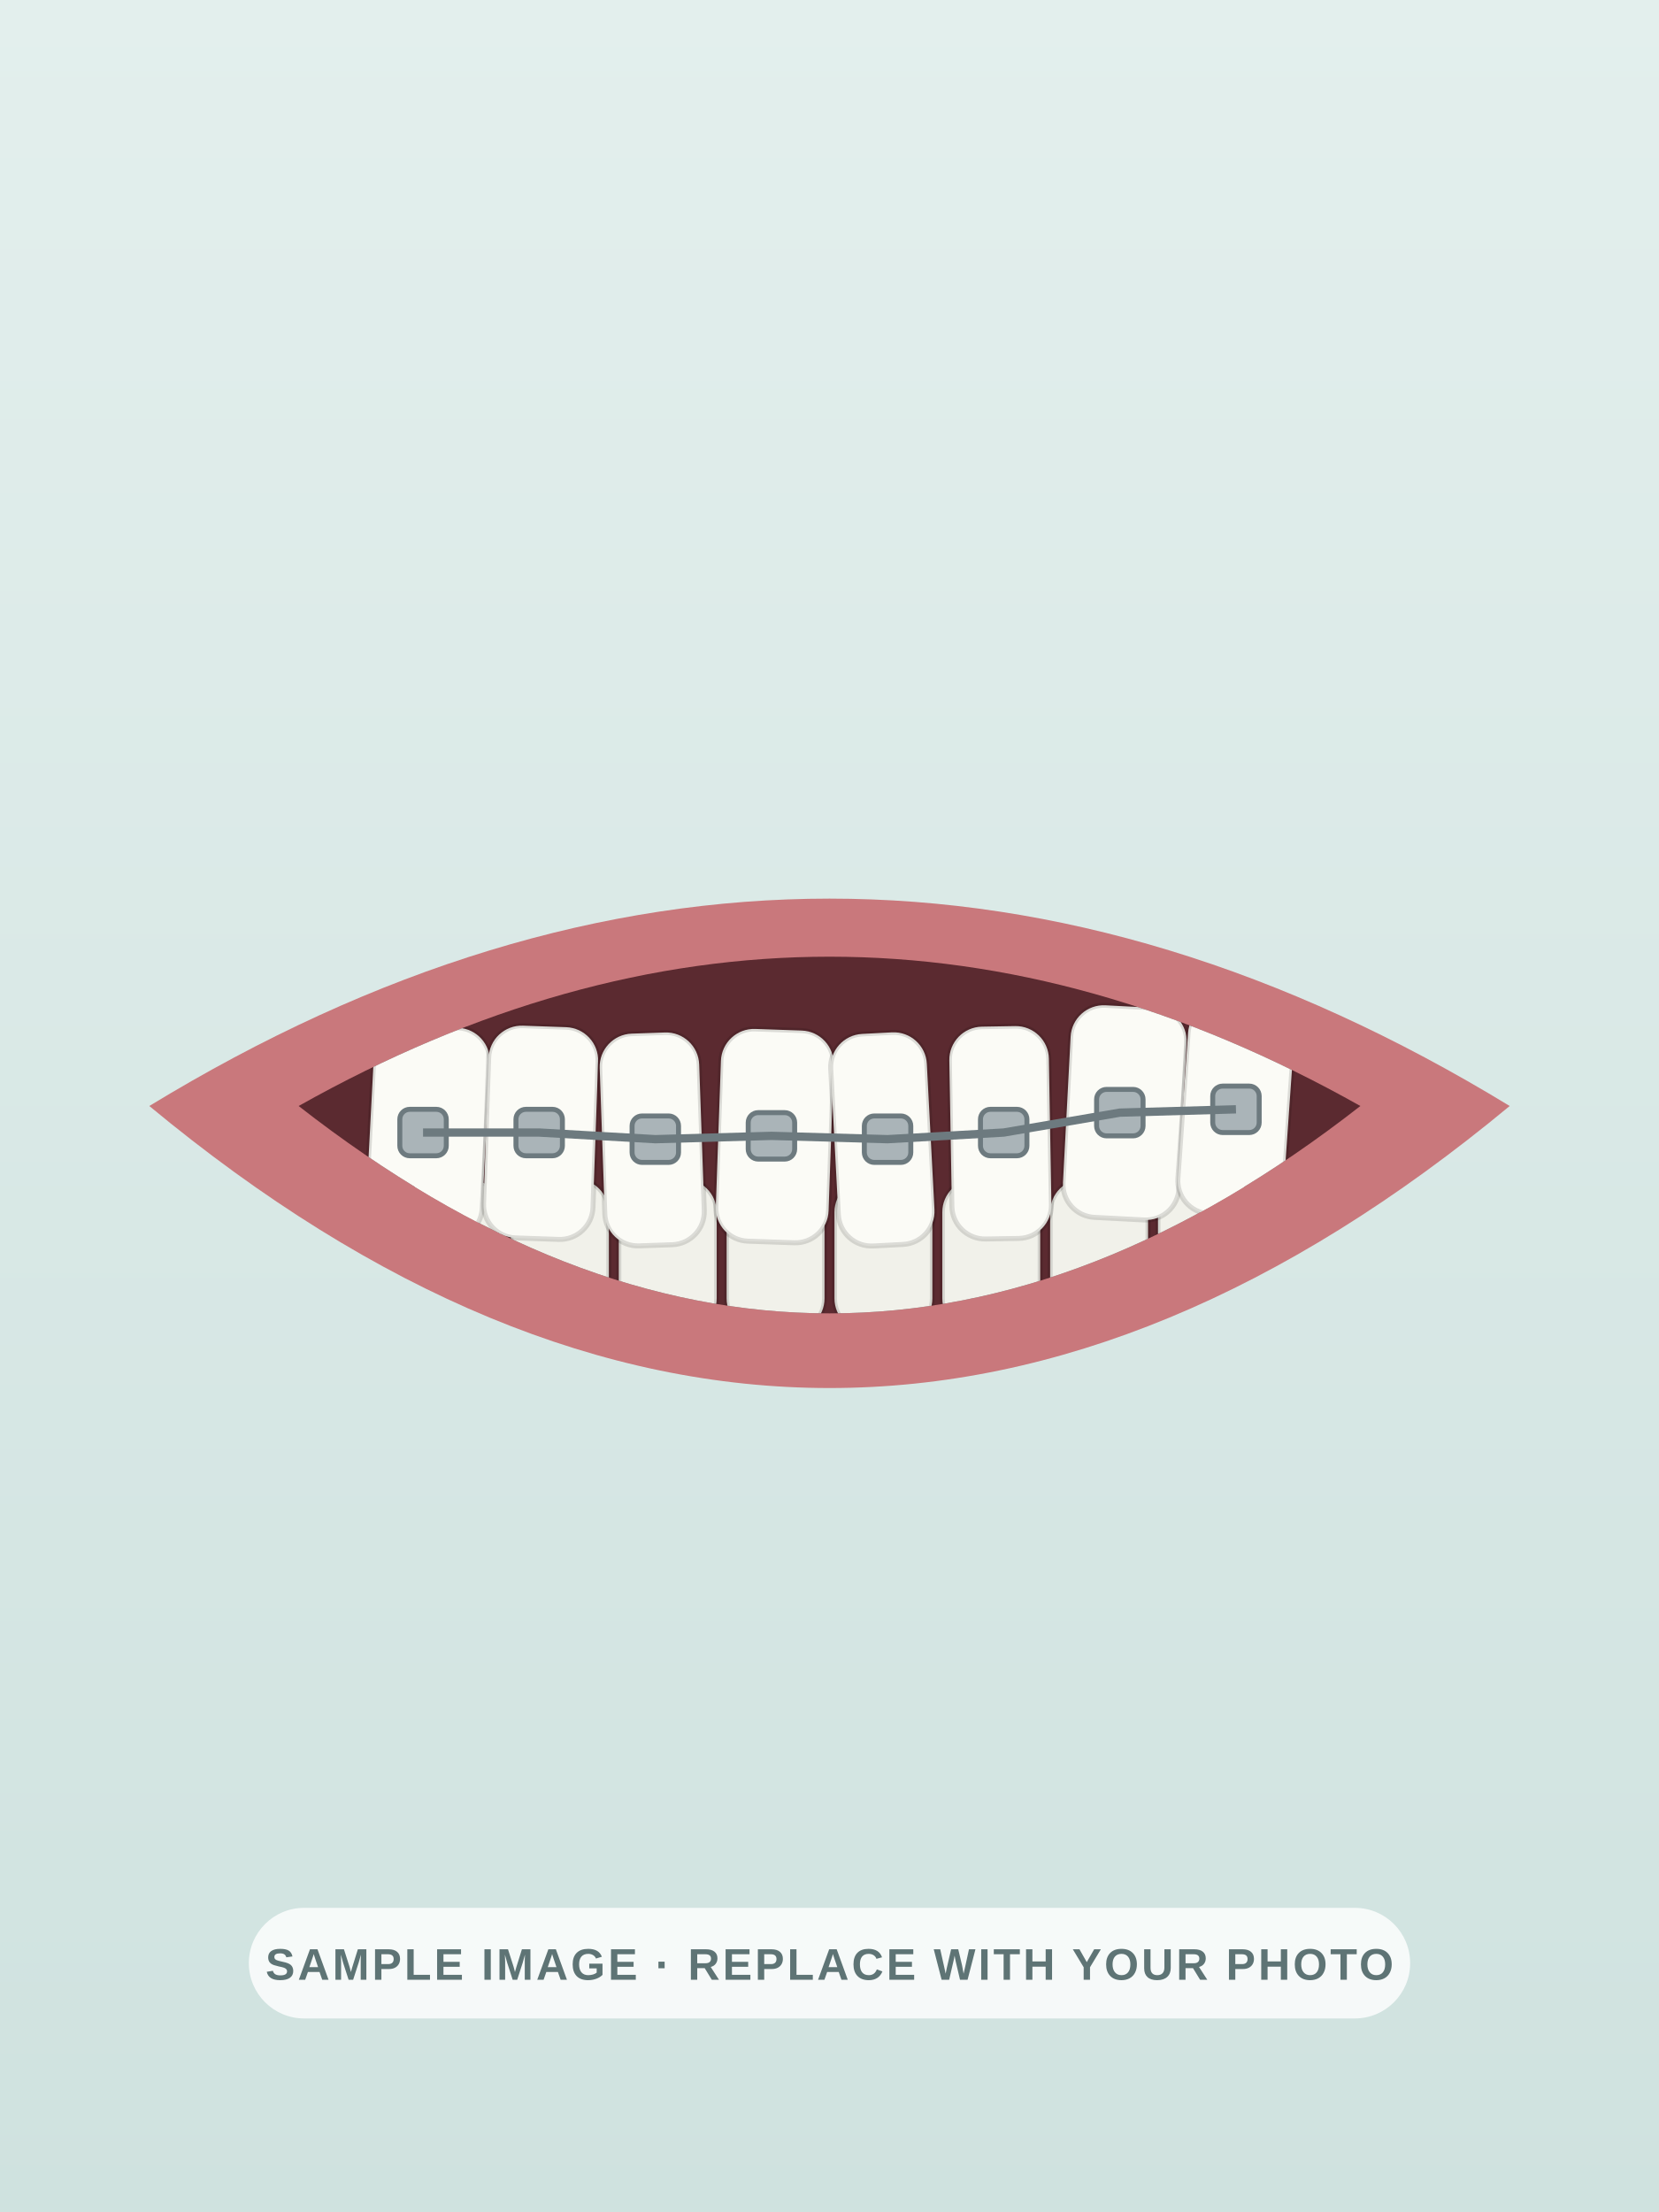
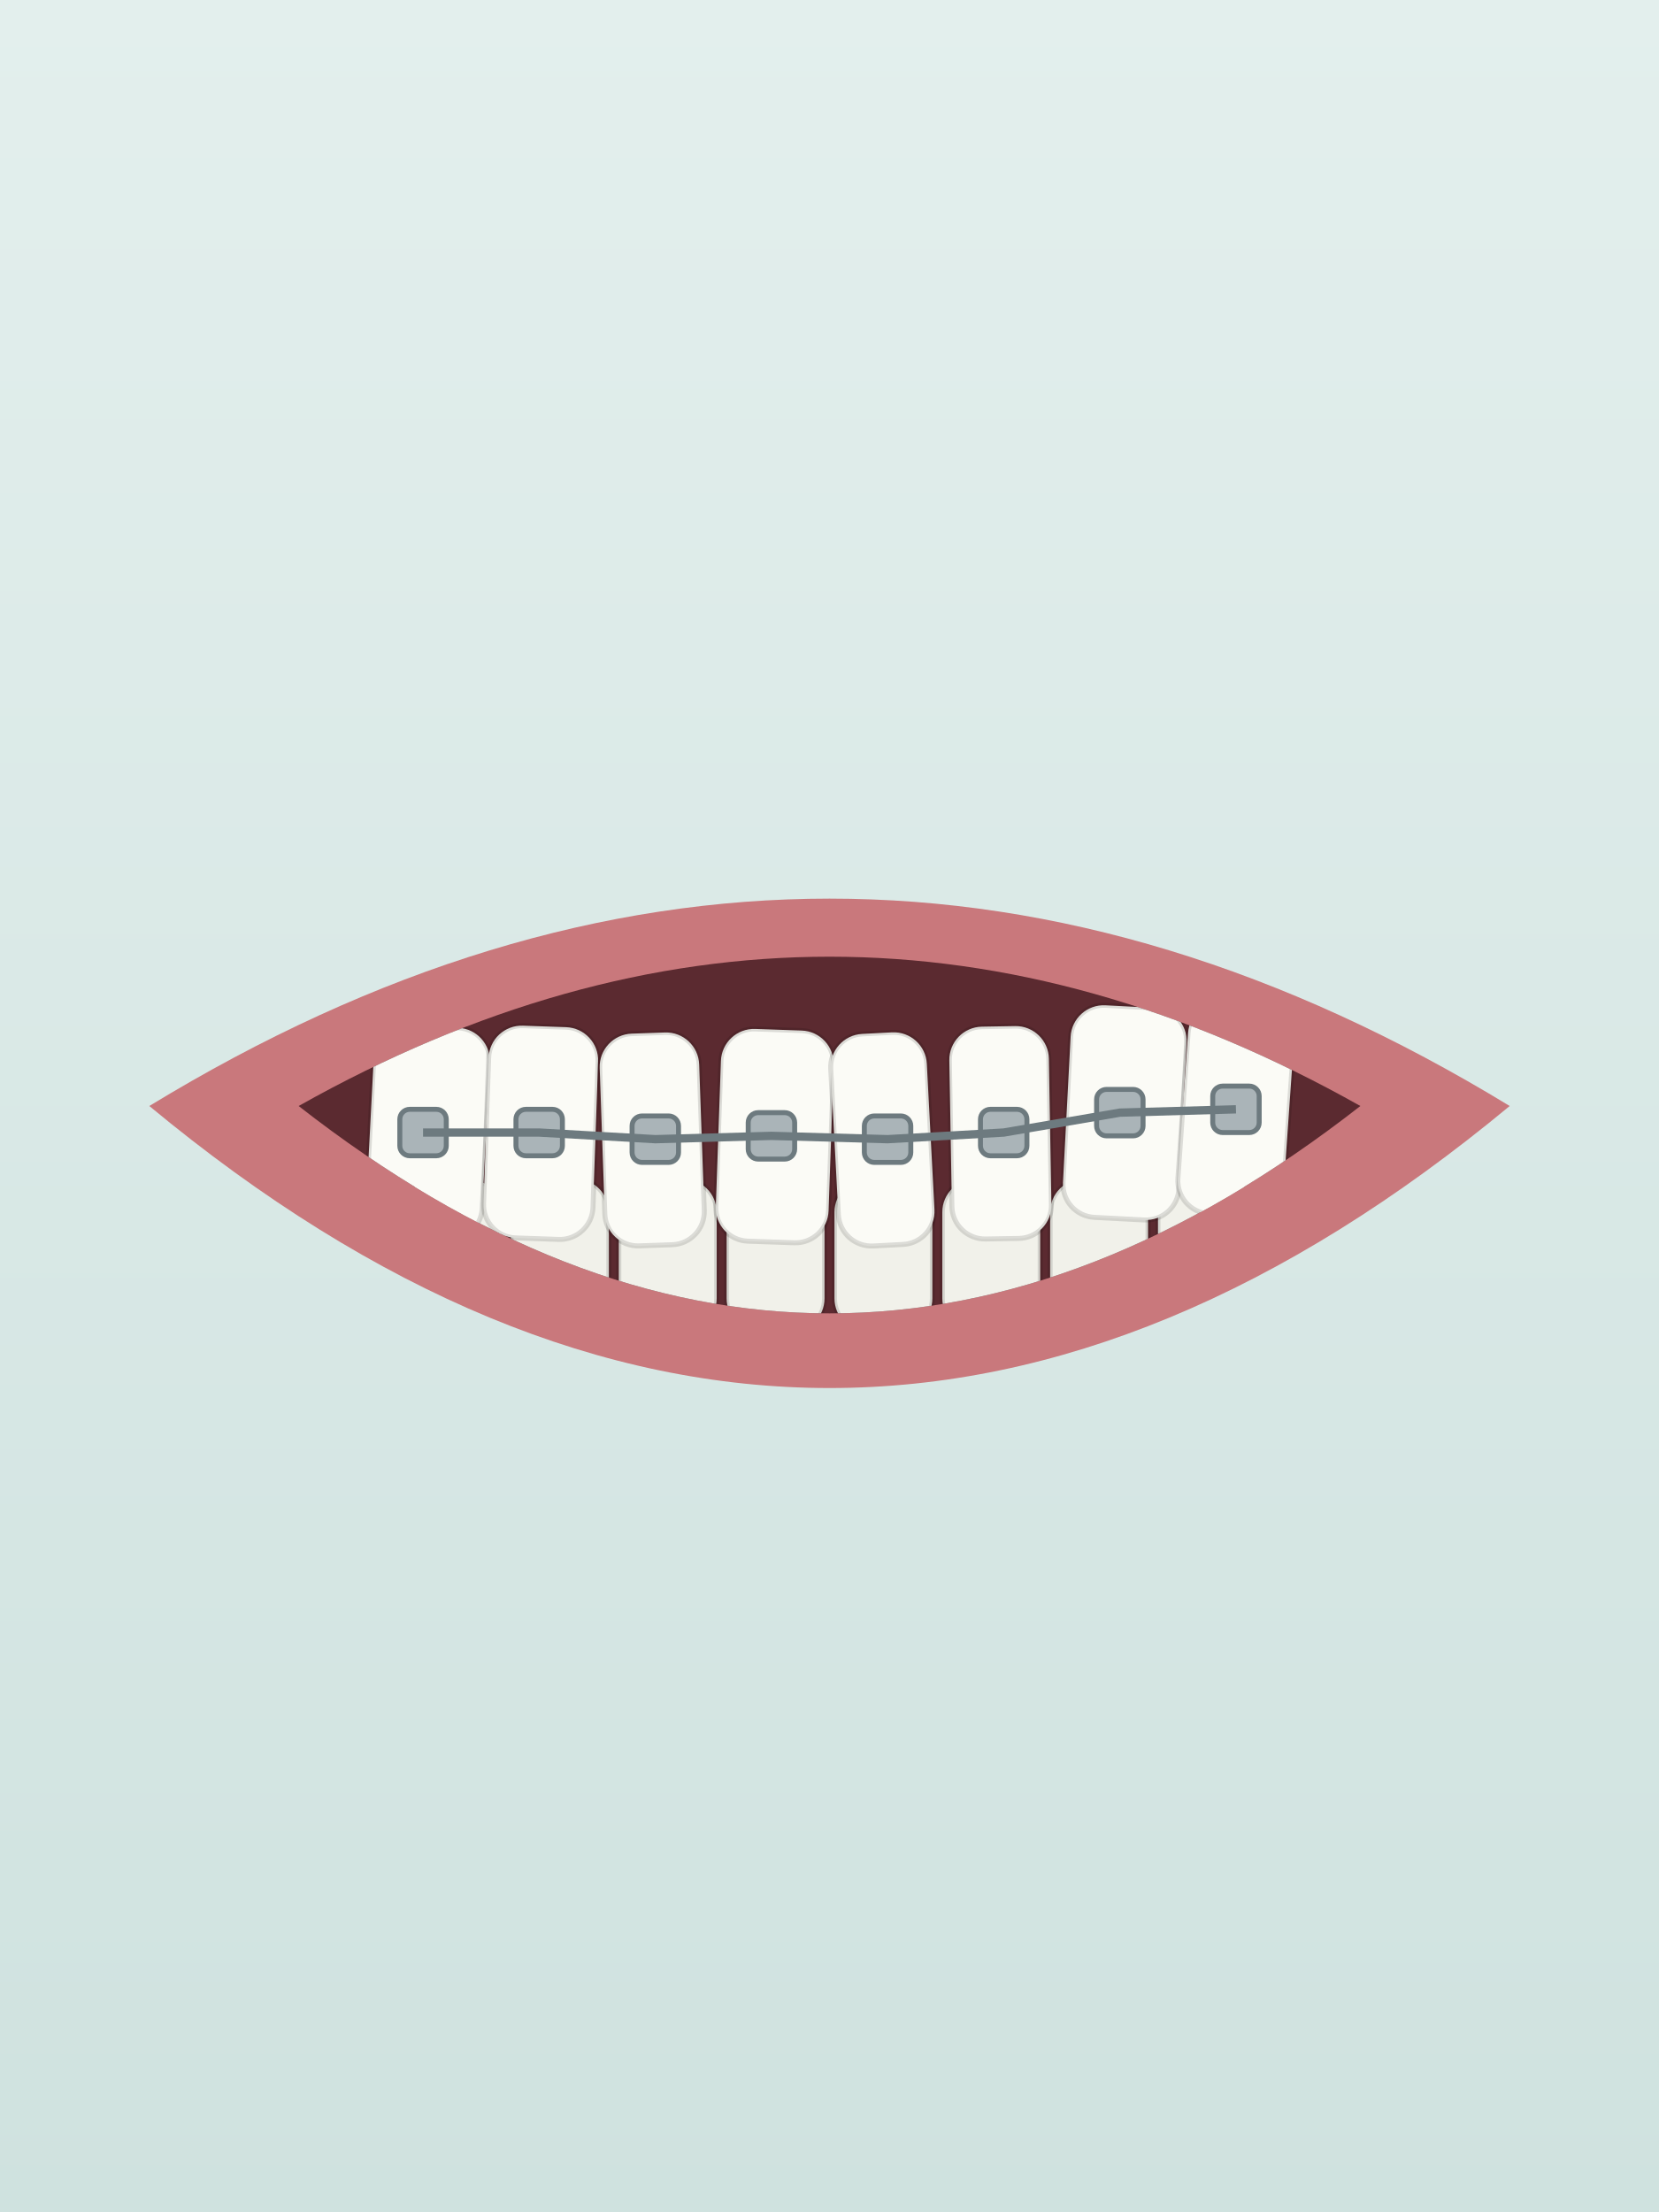
<svg xmlns="http://www.w3.org/2000/svg" viewBox="0 0 600 800" width="600" height="800" role="img">
  <defs>
    <linearGradient id="bg" x1="0" y1="0" x2="0" y2="1">
      <stop offset="0" stop-color="#e3efed" />
      <stop offset="1" stop-color="#cfe2df" />
    </linearGradient>
    <clipPath id="mouth">
      <path d="M140 410 Q300 320 460 410 Q300 535 140 410Z" />
    </clipPath>
  </defs>
  <rect width="600" height="800" fill="url(#bg)" />
  <g transform="translate(300 400) scale(1.2) translate(-300 -410)">
    <path d="M95 410 Q300 285 505 410 Q300 580 95 410Z" fill="#c9787c" />
    <path d="M140 410 Q300 320 460 410 Q300 535 140 410Z" fill="#5b2a30" />
    <g clip-path="url(#mouth)">
      <rect x="171.5" y="432" width="29.5" height="46" rx="10" fill="#f1f1ea" stroke="#00000020" stroke-width="1.5" transform="rotate(0 186.25 455.0)" />
      <rect x="204.0" y="432" width="29.5" height="46" rx="10" fill="#f1f1ea" stroke="#00000020" stroke-width="1.5" transform="rotate(0 218.75 455.0)" />
      <rect x="236.5" y="432" width="29.5" height="46" rx="10" fill="#f1f1ea" stroke="#00000020" stroke-width="1.5" transform="rotate(0 251.25 455.0)" />
      <rect x="269.0" y="432" width="29.5" height="46" rx="10" fill="#f1f1ea" stroke="#00000020" stroke-width="1.5" transform="rotate(0 283.75 455.0)" />
      <rect x="301.5" y="432" width="29.5" height="46" rx="10" fill="#f1f1ea" stroke="#00000020" stroke-width="1.5" transform="rotate(0 316.25 455.0)" />
      <rect x="334.0" y="432" width="29.5" height="46" rx="10" fill="#f1f1ea" stroke="#00000020" stroke-width="1.5" transform="rotate(0 348.75 455.0)" />
      <rect x="366.5" y="432" width="29.5" height="46" rx="10" fill="#f1f1ea" stroke="#00000020" stroke-width="1.5" transform="rotate(0 381.25 455.0)" />
      <rect x="399.0" y="432" width="29.5" height="46" rx="10" fill="#f1f1ea" stroke="#00000020" stroke-width="1.5" transform="rotate(0 413.75 455.0)" />
      <rect x="161.5" y="386" width="35.0" height="64" rx="10" fill="#fbfbf6" stroke="#00000020" stroke-width="1.5" transform="rotate(3 179.0 418.0)" />
      <rect x="196.5" y="386" width="33.0" height="64" rx="10" fill="#fbfbf6" stroke="#00000020" stroke-width="1.5" transform="rotate(2 213.0 418.0)" />
      <rect x="231.5" y="388" width="30.0" height="64" rx="10" fill="#fbfbf6" stroke="#00000020" stroke-width="1.5" transform="rotate(-2 246.5 420.0)" />
      <rect x="266.5" y="387" width="34.0" height="64" rx="10" fill="#fbfbf6" stroke="#00000020" stroke-width="1.5" transform="rotate(2 283.5 419.0)" />
      <rect x="301.5" y="388" width="29.0" height="64" rx="10" fill="#fbfbf6" stroke="#00000020" stroke-width="1.5" transform="rotate(-3 316.0 420.0)" />
      <rect x="336.5" y="386" width="30.0" height="64" rx="10" fill="#fbfbf6" stroke="#00000020" stroke-width="1.5" transform="rotate(-1 351.5 418.0)" />
      <rect x="371.5" y="380" width="35.0" height="64" rx="10" fill="#fbfbf6" stroke="#00000020" stroke-width="1.5" transform="rotate(3 389.0 412.0)" />
      <rect x="406.5" y="379" width="32.0" height="64" rx="10" fill="#fbfbf6" stroke="#00000020" stroke-width="1.5" transform="rotate(4 422.5 411.0)" />
      <rect x="170.5" y="411.0" width="14" height="14" rx="3" fill="#aab4b8" stroke="#6d7a7f" stroke-width="1.5" />
      <rect x="205.5" y="411.0" width="14" height="14" rx="3" fill="#aab4b8" stroke="#6d7a7f" stroke-width="1.5" />
      <rect x="240.5" y="413.0" width="14" height="14" rx="3" fill="#aab4b8" stroke="#6d7a7f" stroke-width="1.5" />
      <rect x="275.5" y="412.0" width="14" height="14" rx="3" fill="#aab4b8" stroke="#6d7a7f" stroke-width="1.5" />
      <rect x="310.5" y="413.0" width="14" height="14" rx="3" fill="#aab4b8" stroke="#6d7a7f" stroke-width="1.5" />
      <rect x="345.5" y="411.0" width="14" height="14" rx="3" fill="#aab4b8" stroke="#6d7a7f" stroke-width="1.5" />
      <rect x="380.5" y="405.0" width="14" height="14" rx="3" fill="#aab4b8" stroke="#6d7a7f" stroke-width="1.5" />
      <rect x="415.5" y="404.0" width="14" height="14" rx="3" fill="#aab4b8" stroke="#6d7a7f" stroke-width="1.5" />
      <polyline points="177.5,418.0 212.5,418.0 247.5,420.0 282.5,419.0 317.5,420.0 352.5,418.0 387.5,412.0 422.5,411.0" fill="none" stroke="#6d7a7f" stroke-width="2.5" />
    </g>
  </g>
-   <rect x="90" y="690" width="420" height="40" rx="20" fill="#ffffffcc" />
-   <text x="300" y="716" text-anchor="middle" font-family="Arial,Helvetica,sans-serif" font-size="16" font-weight="700" fill="#5e7475" letter-spacing="1">SAMPLE IMAGE · REPLACE WITH YOUR PHOTO</text>
</svg>
